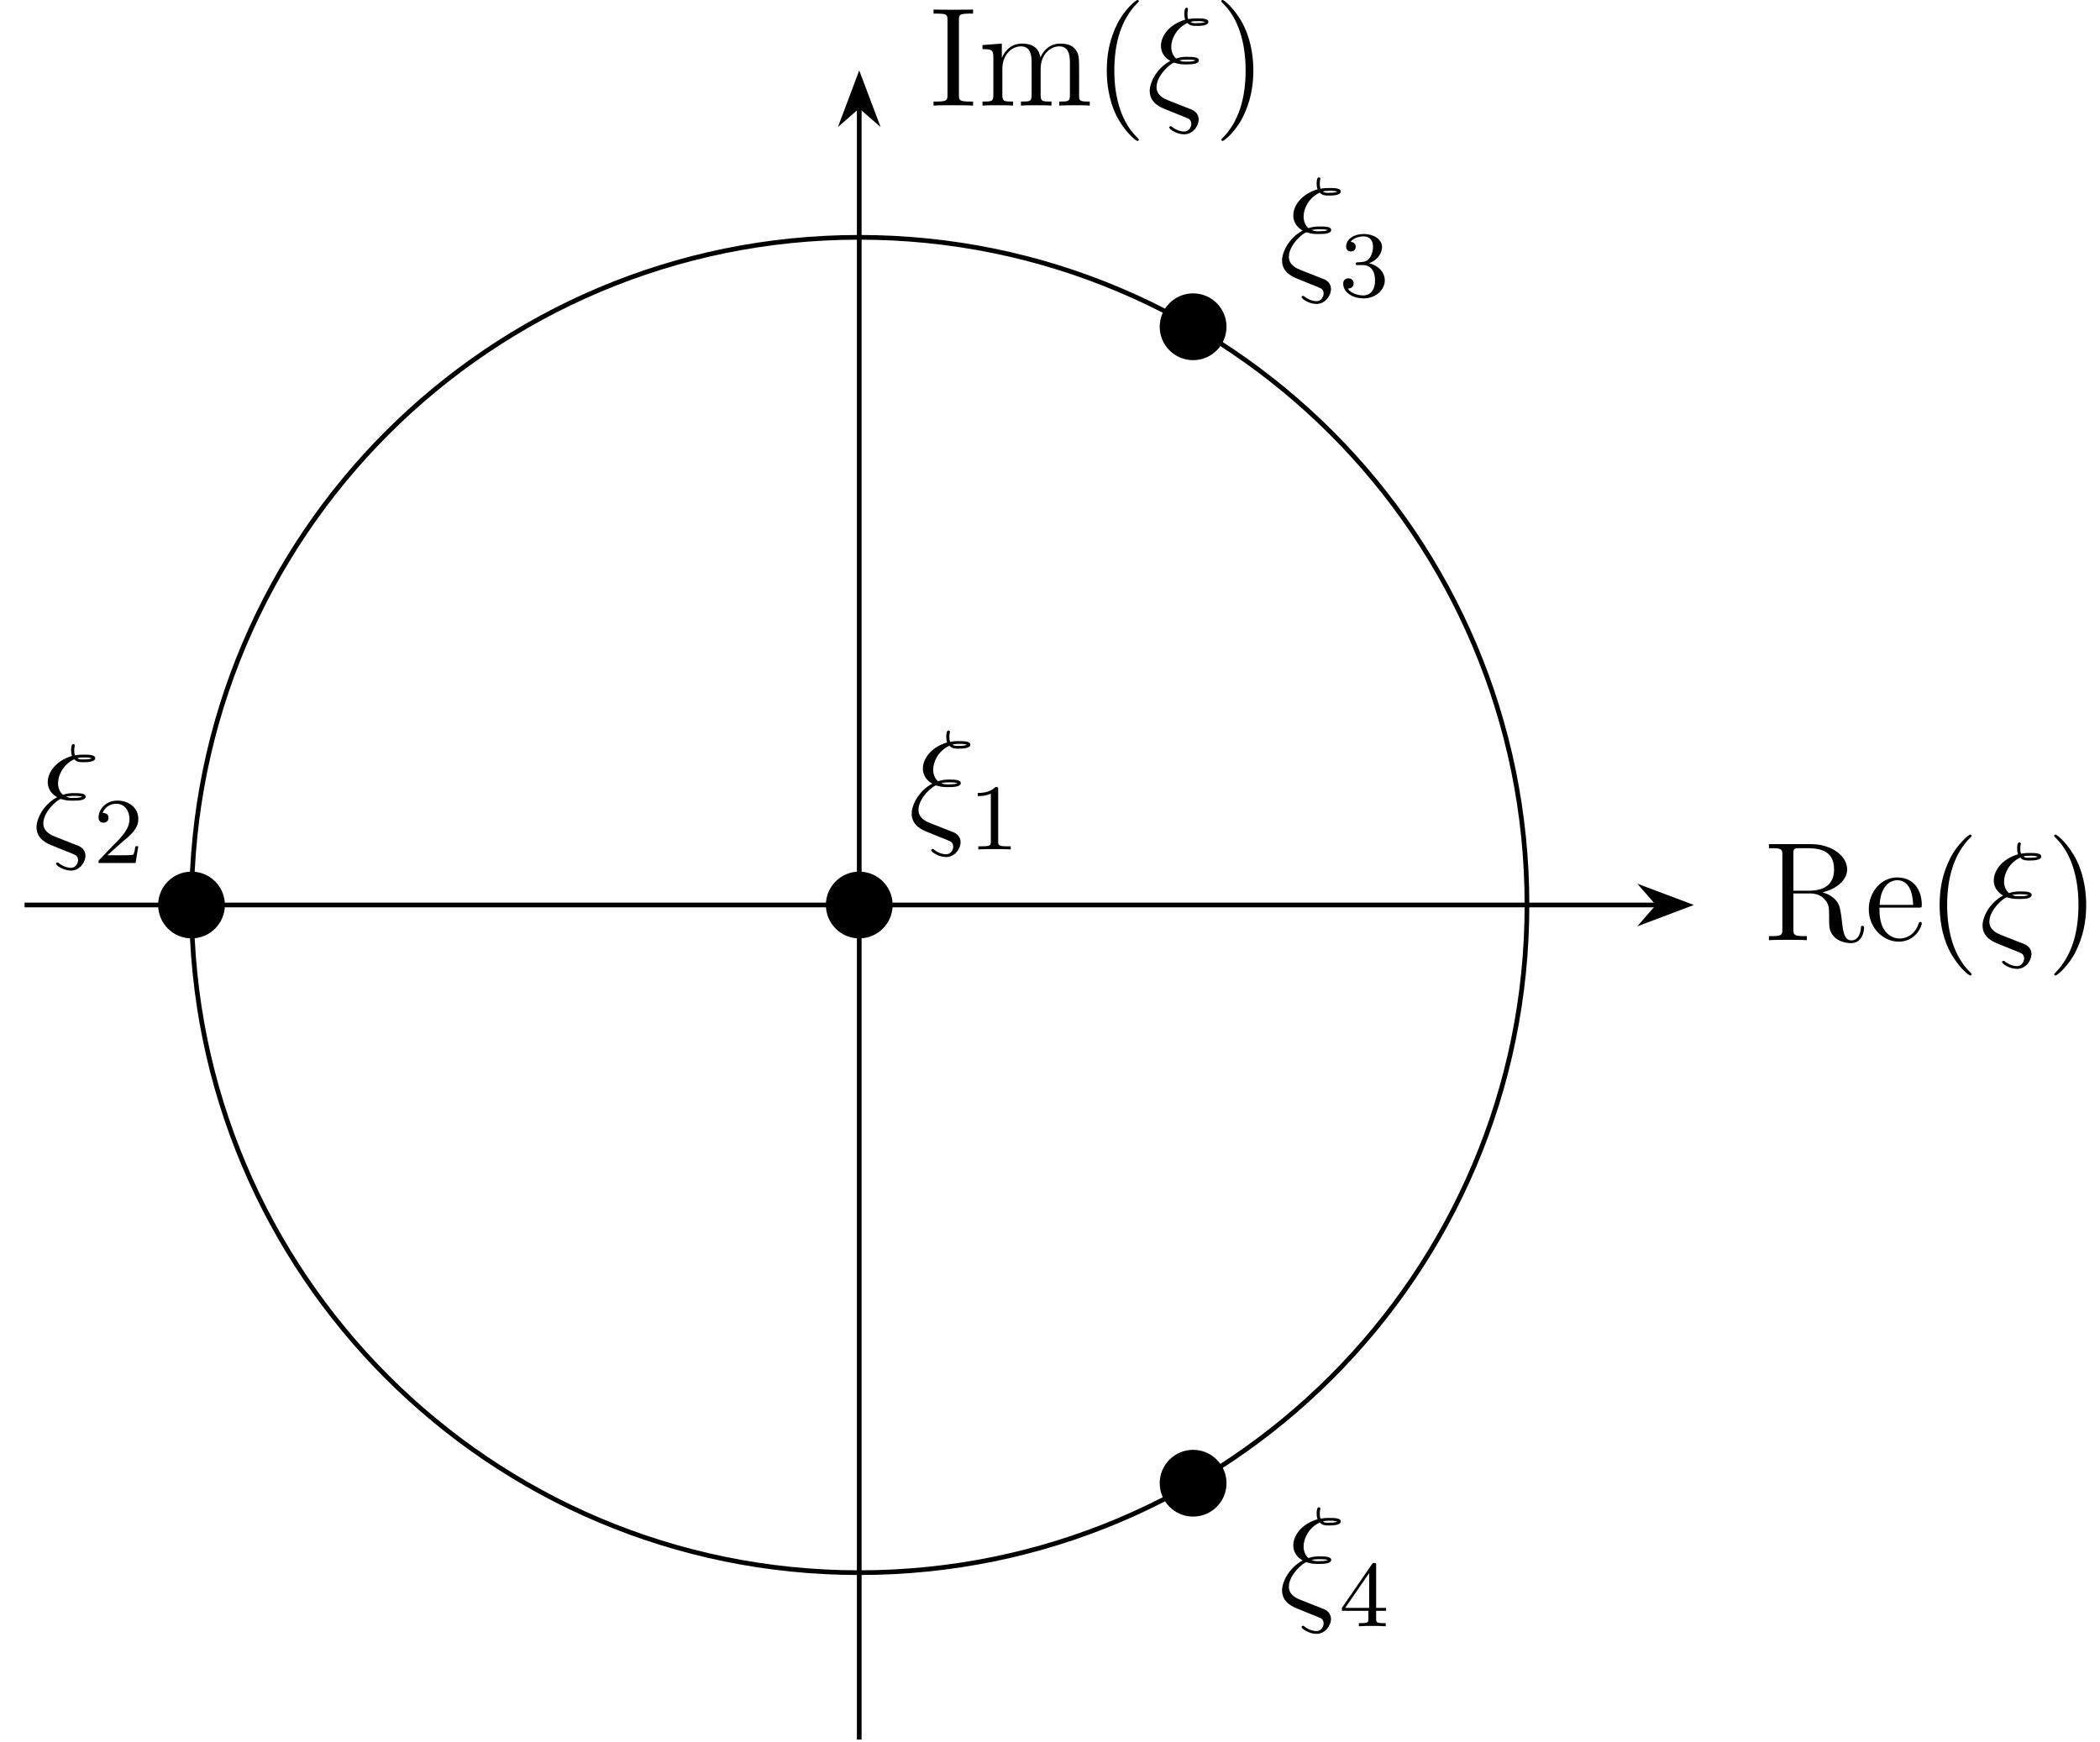
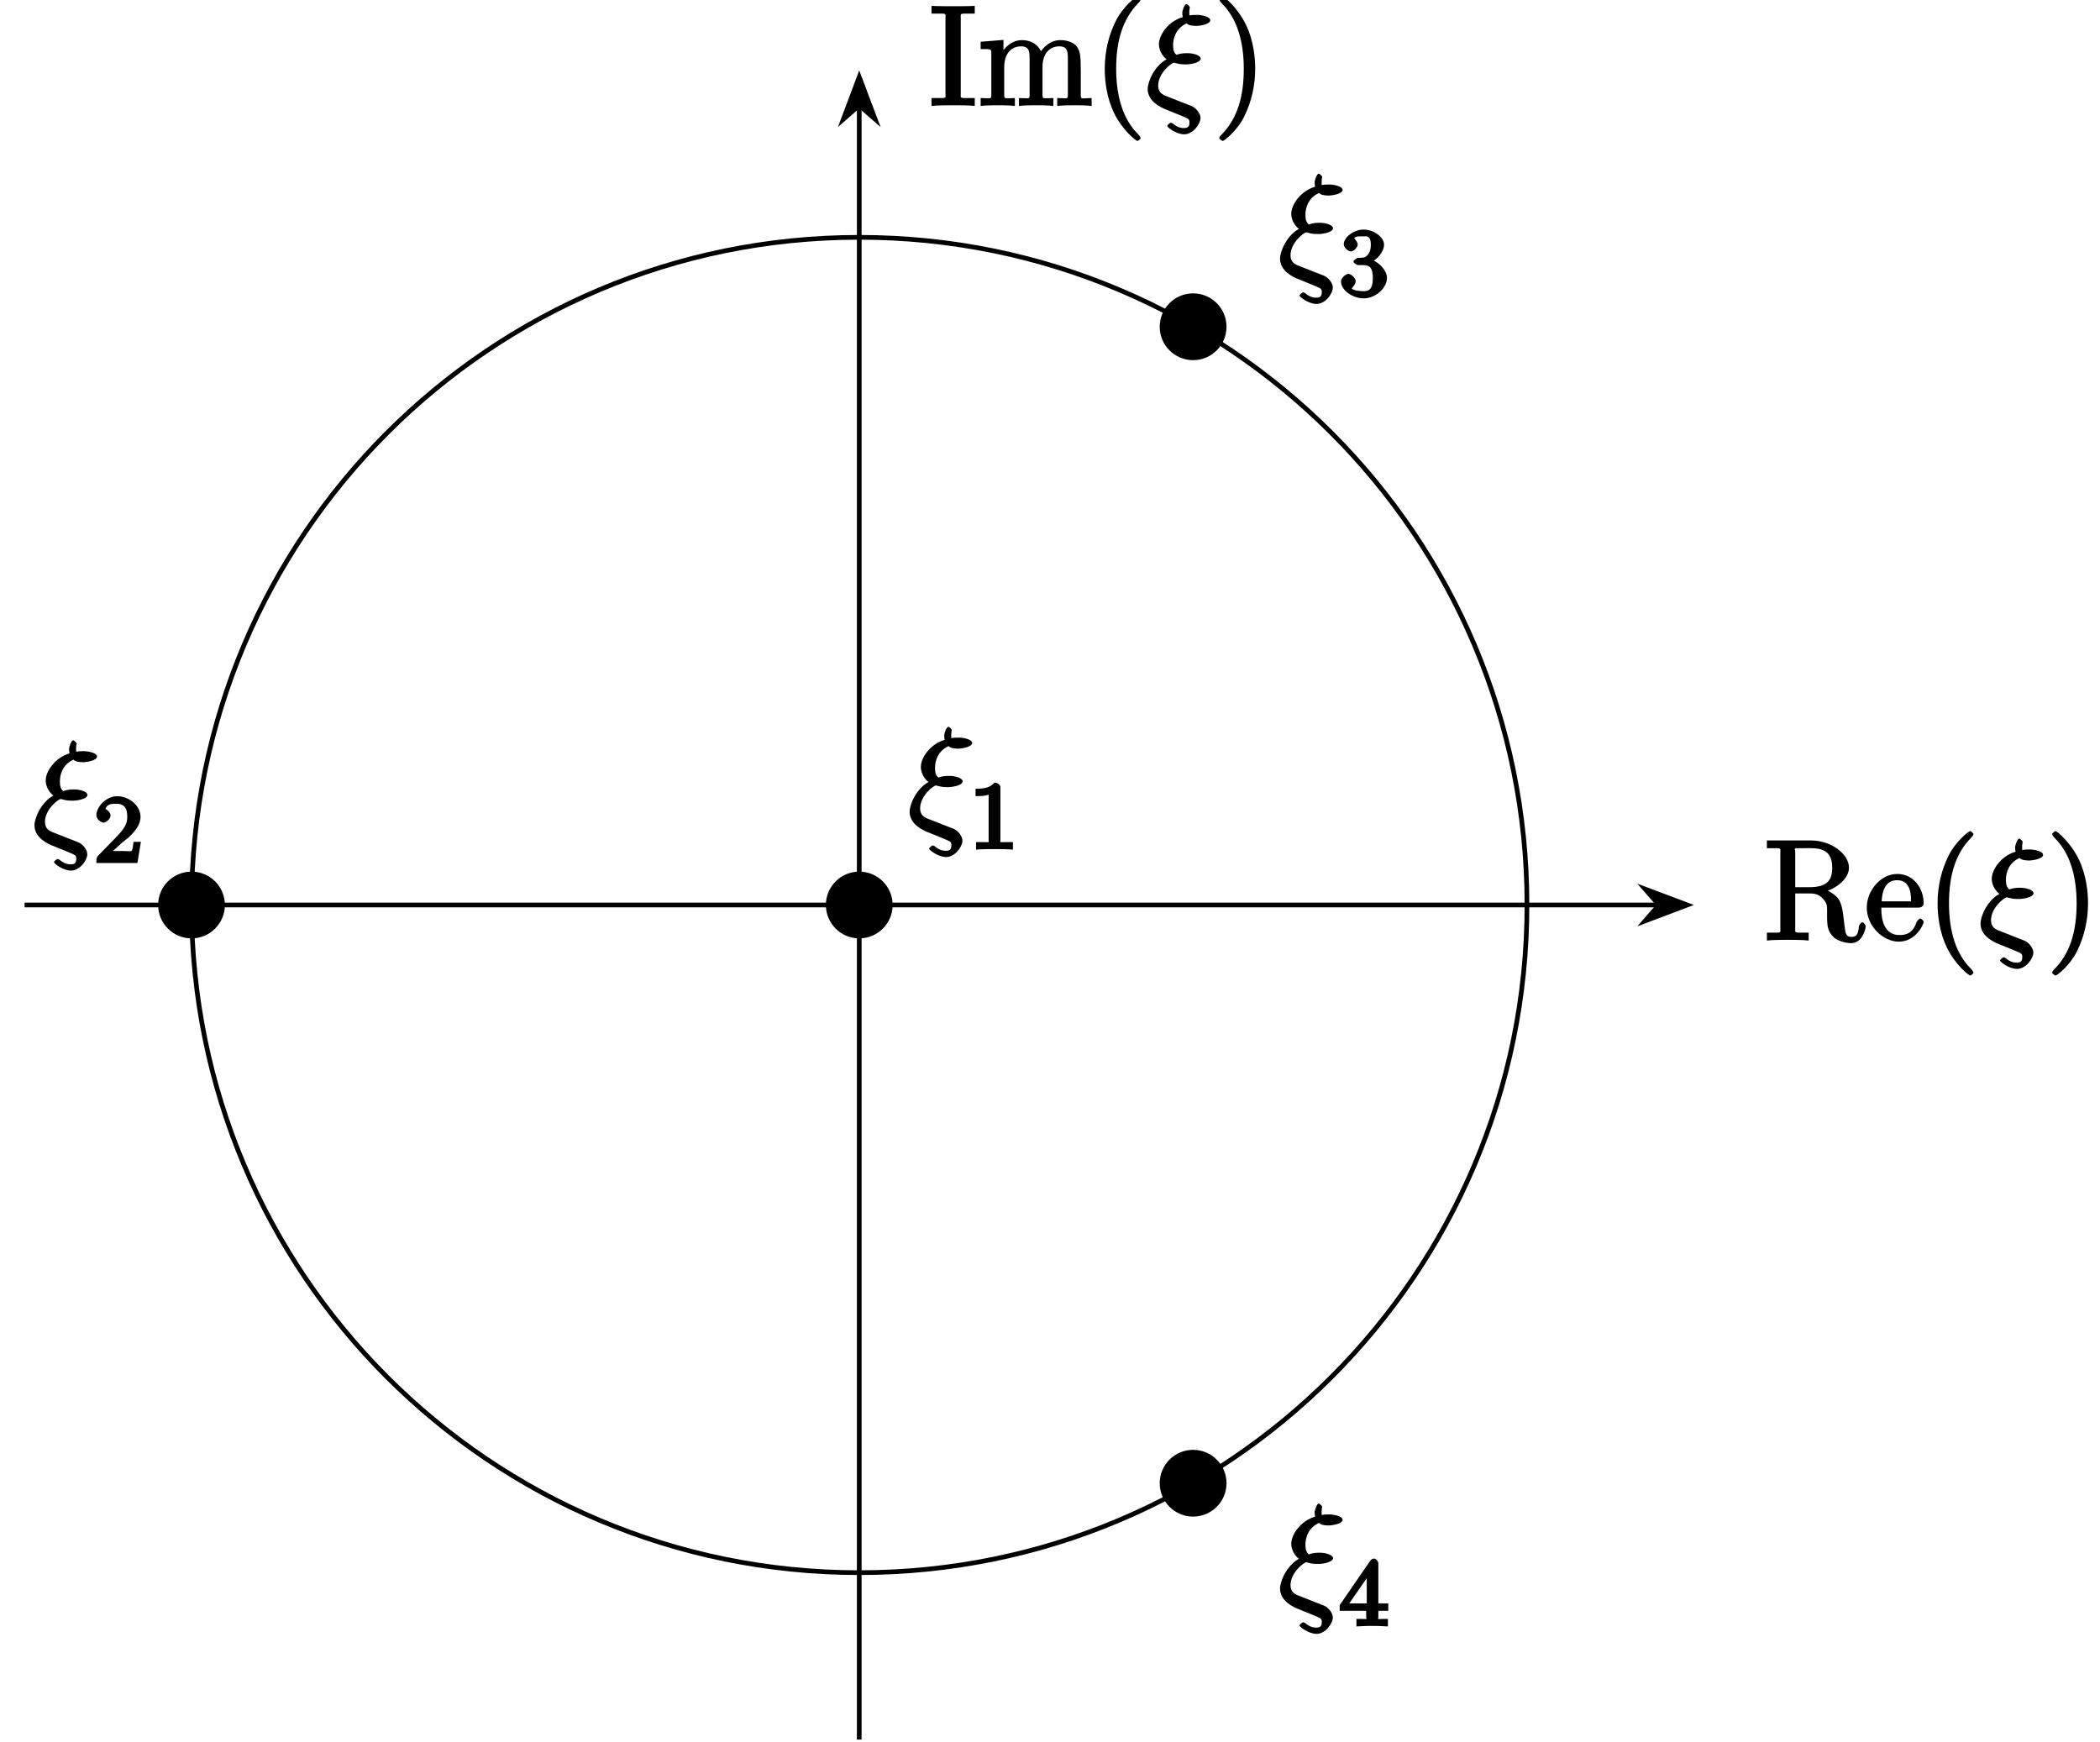
<svg xmlns="http://www.w3.org/2000/svg" xmlns:xlink="http://www.w3.org/1999/xlink" width="178.3pt" height="147.91pt" viewBox="0 0 178.3 147.91" version="1.1">
  <defs>
    <g>
      <symbol overflow="visible" id="glyph0-0">
        <path style="stroke:none;" d="" />
      </symbol>
      <symbol overflow="visible" id="glyph0-1">
-         <path style="stroke:none;" d="M 8.578 -1.047 C 8.578 -1.109 8.578 -1.219 8.438 -1.219 C 8.312 -1.219 8.312 -1.141 8.312 -1.031 C 8.25 -0.312 7.906 0.016 7.516 0.016 C 6.969 0.016 6.844 -0.547 6.75 -1.188 L 6.641 -2.078 C 6.547 -2.672 6.5 -3.062 6.141 -3.438 C 6.016 -3.562 5.703 -3.891 5.047 -4.062 C 6.234 -4.344 7.141 -5.094 7.141 -6.016 C 7.141 -7.172 5.797 -8.156 4.078 -8.156 L 0.5 -8.156 L 0.5 -7.812 L 0.734 -7.812 C 1.609 -7.812 1.641 -7.703 1.641 -7.25 L 1.641 -0.906 C 1.641 -0.469 1.609 -0.344 0.734 -0.344 L 0.5 -0.344 L 0.5 0 C 0.781 -0.031 1.75 -0.031 2.109 -0.031 C 2.453 -0.031 3.438 -0.031 3.719 0 L 3.719 -0.344 L 3.484 -0.344 C 2.625 -0.344 2.578 -0.469 2.578 -0.906 L 2.578 -3.969 L 3.969 -3.969 C 4.438 -3.969 4.875 -3.844 5.203 -3.5 C 5.609 -3.047 5.609 -2.797 5.609 -1.969 C 5.609 -1.031 5.609 -0.719 6.125 -0.203 C 6.312 -0.031 6.812 0.25 7.484 0.25 C 8.422 0.25 8.578 -0.781 8.578 -1.047 Z M 6.031 -6.016 C 6.031 -4.969 5.469 -4.203 3.922 -4.203 L 2.578 -4.203 L 2.578 -7.344 C 2.578 -7.609 2.578 -7.75 2.828 -7.812 C 2.938 -7.812 3.297 -7.812 3.531 -7.812 C 4.5 -7.812 6.031 -7.812 6.031 -6.016 Z M 6.031 -6.016 " />
+         <path style="stroke:none;" d="M 8.719 -1.188 C 8.719 -1.25 8.578 -1.516 8.438 -1.516 C 8.312 -1.516 8.156 -1.297 8.141 -1.172 C 8.078 -0.453 7.906 -0.281 7.516 -0.281 C 6.969 -0.281 7 -0.688 6.906 -1.328 L 6.797 -2.219 C 6.703 -2.828 6.609 -3.312 6.25 -3.688 C 6.125 -3.812 5.703 -4.188 5.047 -4.359 L 5.047 -4.062 C 6.234 -4.344 7.297 -5.234 7.297 -6.156 C 7.297 -7.312 5.797 -8.469 4.078 -8.469 L 0.328 -8.469 L 0.328 -7.812 L 0.734 -7.812 C 1.609 -7.812 1.469 -7.844 1.469 -7.406 L 1.469 -1.047 C 1.469 -0.609 1.609 -0.641 0.734 -0.641 L 0.328 -0.641 L 0.328 0.031 C 0.781 -0.031 1.75 -0.031 2.109 -0.031 C 2.453 -0.031 3.438 -0.031 3.875 0.031 L 3.875 -0.641 L 3.484 -0.641 C 2.625 -0.641 2.734 -0.609 2.734 -1.047 L 2.734 -3.969 L 3.969 -3.969 C 4.438 -3.969 4.75 -3.875 5.078 -3.531 C 5.484 -3.078 5.438 -2.938 5.438 -2.109 C 5.438 -1.172 5.484 -0.75 6.016 -0.234 C 6.188 -0.062 6.812 0.25 7.484 0.25 C 8.422 0.25 8.719 -0.938 8.719 -1.188 Z M 5.875 -6.156 C 5.875 -5.109 5.469 -4.5 3.922 -4.5 L 2.734 -4.5 L 2.734 -7.484 C 2.734 -7.75 2.578 -7.75 2.828 -7.812 C 2.938 -7.812 3.297 -7.812 3.531 -7.812 C 4.5 -7.812 5.875 -7.953 5.875 -6.156 Z M 5.875 -6.156 " />
      </symbol>
      <symbol overflow="visible" id="glyph0-2">
-         <path style="stroke:none;" d="M 4.859 -1.422 C 4.859 -1.5 4.812 -1.547 4.734 -1.547 C 4.641 -1.547 4.609 -1.484 4.594 -1.422 C 4.281 -0.422 3.484 -0.141 2.969 -0.141 C 2.469 -0.141 1.266 -0.484 1.266 -2.547 L 1.266 -2.766 L 4.578 -2.766 C 4.844 -2.766 4.859 -2.766 4.859 -3 C 4.859 -4.203 4.219 -5.328 2.766 -5.328 C 1.406 -5.328 0.359 -4.094 0.359 -2.625 C 0.359 -1.047 1.578 0.125 2.906 0.125 C 4.328 0.125 4.859 -1.172 4.859 -1.422 Z M 4.125 -3 L 1.281 -3 C 1.375 -4.875 2.422 -5.094 2.766 -5.094 C 4.047 -5.094 4.109 -3.406 4.125 -3 Z M 4.125 -3 " />
+         <path style="stroke:none;" d="M 5.016 -1.562 C 5.016 -1.641 4.812 -1.844 4.734 -1.844 C 4.641 -1.844 4.453 -1.625 4.422 -1.562 C 4.109 -0.562 3.484 -0.438 2.969 -0.438 C 2.469 -0.438 1.422 -0.625 1.422 -2.688 L 1.422 -2.766 L 4.578 -2.766 C 4.844 -2.766 5.016 -2.922 5.016 -3.141 C 5.016 -4.344 4.219 -5.625 2.766 -5.625 C 1.406 -5.625 0.188 -4.25 0.188 -2.766 C 0.188 -1.188 1.578 0.125 2.906 0.125 C 4.328 0.125 5.016 -1.312 5.016 -1.562 Z M 4.125 -3.297 L 1.453 -3.297 C 1.531 -5.016 2.422 -5.094 2.766 -5.094 C 4.047 -5.094 3.938 -3.547 3.938 -3.297 Z M 4.125 -3.297 " />
      </symbol>
      <symbol overflow="visible" id="glyph0-3">
-         <path style="stroke:none;" d="M 3.797 0 L 3.797 -0.344 L 3.531 -0.344 C 2.625 -0.344 2.594 -0.469 2.594 -0.906 L 2.594 -7.25 C 2.594 -7.703 2.625 -7.812 3.531 -7.812 L 3.797 -7.812 L 3.797 -8.156 C 3.5 -8.141 2.469 -8.141 2.109 -8.141 C 1.75 -8.141 0.719 -8.141 0.438 -8.156 L 0.438 -7.812 L 0.688 -7.812 C 1.594 -7.812 1.625 -7.703 1.625 -7.25 L 1.625 -0.906 C 1.625 -0.469 1.594 -0.344 0.688 -0.344 L 0.438 -0.344 L 0.438 0 C 0.719 -0.031 1.75 -0.031 2.109 -0.031 C 2.469 -0.031 3.5 -0.031 3.797 0 Z M 3.797 0 " />
+         <path style="stroke:none;" d="M 3.938 -0.141 L 3.938 -0.641 L 3.531 -0.641 C 2.625 -0.641 2.75 -0.609 2.75 -1.047 L 2.75 -7.406 C 2.75 -7.844 2.625 -7.812 3.531 -7.812 L 3.938 -7.812 L 3.938 -8.469 C 3.5 -8.438 2.469 -8.438 2.109 -8.438 C 1.75 -8.438 0.719 -8.438 0.266 -8.469 L 0.266 -7.812 L 0.688 -7.812 C 1.594 -7.812 1.453 -7.844 1.453 -7.406 L 1.453 -1.047 C 1.453 -0.609 1.594 -0.641 0.688 -0.641 L 0.266 -0.641 L 0.266 0.031 C 0.719 -0.031 1.75 -0.031 2.109 -0.031 C 2.469 -0.031 3.5 -0.031 3.938 0.031 Z M 3.938 -0.141 " />
      </symbol>
      <symbol overflow="visible" id="glyph0-4">
-         <path style="stroke:none;" d="M 9.484 0 L 9.484 -0.344 C 8.875 -0.344 8.578 -0.344 8.578 -0.703 L 8.578 -2.906 C 8.578 -4.016 8.578 -4.344 8.297 -4.734 C 7.953 -5.203 7.391 -5.266 6.984 -5.266 C 5.984 -5.266 5.484 -4.547 5.297 -4.094 C 5.125 -5.016 4.484 -5.266 3.734 -5.266 C 2.562 -5.266 2.109 -4.281 2.016 -4.047 L 2.016 -5.266 L 0.375 -5.141 L 0.375 -4.797 C 1.188 -4.797 1.297 -4.703 1.297 -4.125 L 1.297 -0.891 C 1.297 -0.344 1.156 -0.344 0.375 -0.344 L 0.375 0 C 0.688 -0.031 1.344 -0.031 1.672 -0.031 C 2.016 -0.031 2.672 -0.031 2.969 0 L 2.969 -0.344 C 2.219 -0.344 2.062 -0.344 2.062 -0.891 L 2.062 -3.109 C 2.062 -4.359 2.891 -5.031 3.641 -5.031 C 4.375 -5.031 4.547 -4.422 4.547 -3.688 L 4.547 -0.891 C 4.547 -0.344 4.406 -0.344 3.641 -0.344 L 3.641 0 C 3.938 -0.031 4.594 -0.031 4.922 -0.031 C 5.266 -0.031 5.922 -0.031 6.234 0 L 6.234 -0.344 C 5.469 -0.344 5.312 -0.344 5.312 -0.891 L 5.312 -3.109 C 5.312 -4.359 6.141 -5.031 6.891 -5.031 C 7.625 -5.031 7.797 -4.422 7.797 -3.688 L 7.797 -0.891 C 7.797 -0.344 7.656 -0.344 6.891 -0.344 L 6.891 0 C 7.203 -0.031 7.844 -0.031 8.172 -0.031 C 8.516 -0.031 9.172 -0.031 9.484 0 Z M 9.484 0 " />
+         <path style="stroke:none;" d="M 9.641 -0.141 L 9.641 -0.641 C 8.875 -0.641 8.734 -0.484 8.719 -0.844 L 8.719 -3.047 C 8.719 -4.156 8.672 -4.609 8.406 -4.984 C 8.062 -5.453 7.391 -5.562 6.984 -5.562 C 5.984 -5.562 5.312 -4.703 5.125 -4.234 L 5.453 -4.234 C 5.281 -5.156 4.484 -5.562 3.734 -5.562 C 2.562 -5.562 1.953 -4.422 1.906 -4.344 L 2.156 -4.344 L 2.156 -5.578 L 0.219 -5.422 L 0.219 -4.797 C 1.188 -4.797 1.125 -4.859 1.125 -4.266 L 1.125 -1.031 C 1.125 -0.484 1.156 -0.641 0.219 -0.641 L 0.219 0.031 C 0.688 -0.031 1.344 -0.031 1.672 -0.031 C 2.016 -0.031 2.672 -0.031 3.125 0.031 L 3.125 -0.641 C 2.219 -0.641 2.219 -0.484 2.219 -1.031 L 2.219 -3.25 C 2.219 -4.5 2.891 -5.031 3.641 -5.031 C 4.375 -5.031 4.375 -4.562 4.375 -3.844 L 4.375 -1.031 C 4.375 -0.484 4.406 -0.641 3.469 -0.641 L 3.469 0.031 C 3.938 -0.031 4.594 -0.031 4.922 -0.031 C 5.266 -0.031 5.922 -0.031 6.391 0.031 L 6.391 -0.641 C 5.469 -0.641 5.469 -0.484 5.469 -1.031 L 5.469 -3.25 C 5.469 -4.5 6.141 -5.031 6.891 -5.031 C 7.625 -5.031 7.625 -4.562 7.625 -3.844 L 7.625 -1.031 C 7.625 -0.484 7.656 -0.641 6.719 -0.641 L 6.719 0.031 C 7.203 -0.031 7.844 -0.031 8.172 -0.031 C 8.516 -0.031 9.172 -0.031 9.641 0.031 Z M 9.641 -0.141 " />
      </symbol>
      <symbol overflow="visible" id="glyph1-0">
        <path style="stroke:none;" d="" />
      </symbol>
      <symbol overflow="visible" id="glyph1-1">
-         <path style="stroke:none;" d="M 3.891 2.906 C 3.891 2.875 3.891 2.844 3.688 2.641 C 2.484 1.438 1.812 -0.531 1.812 -2.969 C 1.812 -5.297 2.375 -7.297 3.766 -8.703 C 3.891 -8.812 3.891 -8.828 3.891 -8.875 C 3.891 -8.938 3.828 -8.969 3.781 -8.969 C 3.625 -8.969 2.641 -8.109 2.062 -6.938 C 1.453 -5.719 1.172 -4.453 1.172 -2.969 C 1.172 -1.906 1.344 -0.484 1.953 0.781 C 2.672 2.219 3.641 3 3.781 3 C 3.828 3 3.891 2.969 3.891 2.906 Z M 3.891 2.906 " />
+         <path style="stroke:none;" d="M 4.047 2.766 C 4.047 2.719 4 2.594 3.797 2.391 C 2.594 1.188 1.969 -0.688 1.969 -3.125 C 1.969 -5.438 2.484 -7.328 3.875 -8.734 C 4 -8.844 4.047 -8.984 4.047 -9.016 C 4.047 -9.078 3.828 -9.266 3.781 -9.266 C 3.625 -9.266 2.516 -8.359 1.938 -7.188 C 1.328 -5.969 1 -4.594 1 -3.125 C 1 -2.062 1.172 -0.641 1.797 0.641 C 2.5 2.078 3.641 3 3.781 3 C 3.828 3 4.047 2.828 4.047 2.766 Z M 4.047 2.766 " />
      </symbol>
      <symbol overflow="visible" id="glyph1-2">
-         <path style="stroke:none;" d="M 3.375 -2.969 C 3.375 -3.891 3.25 -5.359 2.578 -6.75 C 1.875 -8.188 0.891 -8.969 0.766 -8.969 C 0.719 -8.969 0.656 -8.938 0.656 -8.875 C 0.656 -8.828 0.656 -8.812 0.859 -8.609 C 2.062 -7.406 2.719 -5.422 2.719 -2.984 C 2.719 -0.672 2.156 1.328 0.781 2.734 C 0.656 2.844 0.656 2.875 0.656 2.906 C 0.656 2.969 0.719 3 0.766 3 C 0.922 3 1.906 2.141 2.484 0.969 C 3.094 -0.25 3.375 -1.547 3.375 -2.969 Z M 3.375 -2.969 " />
+         <path style="stroke:none;" d="M 3.531 -3.125 C 3.531 -4.031 3.406 -5.516 2.734 -6.891 C 2.031 -8.328 0.891 -9.266 0.766 -9.266 C 0.719 -9.266 0.484 -9.078 0.484 -9.016 C 0.484 -8.984 0.531 -8.844 0.734 -8.641 C 1.938 -7.438 2.562 -5.562 2.562 -3.125 C 2.562 -0.812 2.047 1.078 0.656 2.484 C 0.531 2.594 0.484 2.719 0.484 2.766 C 0.484 2.828 0.719 3 0.766 3 C 0.922 3 2.016 2.109 2.594 0.938 C 3.203 -0.281 3.531 -1.688 3.531 -3.125 Z M 3.531 -3.125 " />
      </symbol>
      <symbol overflow="visible" id="glyph2-0">
        <path style="stroke:none;" d="" />
      </symbol>
      <symbol overflow="visible" id="glyph2-1">
-         <path style="stroke:none;" d="M 3.125 0.062 L 1.859 -0.438 C 1.547 -0.562 0.844 -0.844 0.844 -1.562 C 0.844 -2.594 2.094 -3.641 2.344 -3.641 C 2.359 -3.641 2.469 -3.609 2.516 -3.594 C 2.828 -3.5 3.141 -3.5 3.359 -3.5 C 3.734 -3.5 4.438 -3.5 4.438 -3.844 C 4.438 -4.109 4 -4.141 3.484 -4.141 C 3.25 -4.141 2.922 -4.141 2.5 -4 C 2.219 -4.25 2.094 -4.625 2.094 -4.984 C 2.094 -5.641 2.516 -6.578 3.469 -7.016 C 3.688 -6.766 3.969 -6.766 4.219 -6.766 C 4.516 -6.766 5.25 -6.766 5.25 -7.109 C 5.25 -7.406 4.672 -7.406 4.297 -7.406 C 4.047 -7.406 3.875 -7.406 3.531 -7.344 C 3.484 -7.5 3.469 -7.516 3.469 -7.781 C 3.469 -8 3.516 -8.156 3.516 -8.203 C 3.516 -8.266 3.453 -8.312 3.391 -8.312 C 3.203 -8.312 3.203 -7.875 3.203 -7.781 C 3.203 -7.609 3.219 -7.453 3.281 -7.297 C 1.859 -6.875 1.219 -5.859 1.219 -5.078 C 1.219 -4.359 1.703 -3.969 2.016 -3.797 C 0.781 -3.125 0.266 -1.906 0.266 -1.25 C 0.266 -0.219 1.203 0.156 1.641 0.328 L 2.719 0.766 C 3.016 0.875 3.5 1.078 3.578 1.125 C 3.703 1.203 3.797 1.344 3.797 1.547 C 3.797 1.797 3.609 2.203 3.188 2.203 C 3.016 2.203 2.625 2.156 2.188 1.828 C 2.109 1.75 2.094 1.75 2.047 1.75 C 1.984 1.75 1.922 1.797 1.922 1.859 C 1.922 2 2.547 2.438 3.188 2.438 C 3.953 2.438 4.422 1.703 4.422 1.188 C 4.422 0.812 4.219 0.516 3.844 0.344 Z M 3.734 -7.109 C 3.938 -7.172 4.141 -7.172 4.297 -7.172 C 4.703 -7.172 4.734 -7.156 4.969 -7.094 C 4.828 -7.047 4.734 -7 4.234 -7 C 4 -7 3.859 -7 3.734 -7.109 Z M 2.781 -3.844 C 3.078 -3.906 3.328 -3.906 3.484 -3.906 C 3.875 -3.906 3.891 -3.891 4.156 -3.844 C 4.031 -3.781 3.922 -3.734 3.406 -3.734 C 3.125 -3.734 3 -3.734 2.781 -3.844 Z M 2.781 -3.844 " />
+         <path style="stroke:none;" d="M 3.125 -0.234 L 1.859 -0.734 C 1.547 -0.859 0.984 -0.984 0.984 -1.703 C 0.984 -2.734 2.094 -3.641 2.344 -3.641 C 2.359 -3.641 2.469 -3.609 2.516 -3.594 C 2.828 -3.5 3.141 -3.5 3.359 -3.5 C 3.734 -3.5 4.594 -3.641 4.594 -4 C 4.594 -4.25 4 -4.453 3.484 -4.453 C 3.25 -4.453 2.922 -4.453 2.531 -4.312 C 2.312 -4.5 2.25 -4.766 2.25 -5.125 C 2.25 -5.781 2.516 -6.578 3.406 -6.984 C 3.562 -6.797 3.969 -6.766 4.219 -6.766 C 4.516 -6.766 5.406 -6.906 5.406 -7.25 C 5.406 -7.547 4.672 -7.703 4.297 -7.703 C 4.047 -7.703 3.875 -7.703 3.625 -7.656 C 3.641 -7.641 3.625 -7.656 3.625 -7.922 C 3.625 -8.141 3.672 -8.312 3.672 -8.344 C 3.672 -8.422 3.453 -8.625 3.391 -8.625 C 3.203 -8.625 3.031 -8.016 3.031 -7.922 C 3.031 -7.75 3.047 -7.594 3.078 -7.516 C 1.859 -7.172 1.047 -6 1.047 -5.219 C 1.047 -4.5 1.578 -4 1.703 -3.938 C 0.672 -3.375 0.094 -2.047 0.094 -1.406 C 0.094 -0.359 1.203 0.156 1.641 0.328 L 2.719 0.766 C 3.016 0.875 3.375 1.047 3.469 1.094 C 3.578 1.172 3.641 1.203 3.641 1.406 C 3.641 1.656 3.609 1.906 3.188 1.906 C 3.016 1.906 2.719 1.906 2.297 1.578 C 2.219 1.5 2.094 1.453 2.047 1.453 C 1.984 1.453 1.75 1.656 1.75 1.719 C 1.75 1.859 2.547 2.438 3.188 2.438 C 3.953 2.438 4.578 1.547 4.578 1.047 C 4.578 0.672 4.219 0.219 3.844 0.047 Z M 3.734 -7.109 C 3.938 -7.172 4.141 -7.172 4.297 -7.172 C 4.703 -7.172 4.734 -7.156 4.969 -7.094 L 4.969 -7.406 C 4.828 -7.344 4.734 -7.297 4.234 -7.297 C 4 -7.297 3.969 -7.25 4.047 -7.203 Z M 2.781 -3.844 C 3.078 -3.906 3.328 -3.906 3.484 -3.906 C 3.875 -3.906 3.891 -3.891 4.156 -3.844 L 4.156 -4.141 C 4.031 -4.078 3.922 -4.047 3.406 -4.047 C 3.125 -4.047 3 -4.047 2.781 -4.141 Z M 2.781 -3.844 " />
      </symbol>
      <symbol overflow="visible" id="glyph3-0">
        <path style="stroke:none;" d="" />
      </symbol>
      <symbol overflow="visible" id="glyph3-1">
-         <path style="stroke:none;" d="M 2.5 -5.078 C 2.5 -5.297 2.484 -5.297 2.266 -5.297 C 1.938 -4.984 1.516 -4.797 0.766 -4.797 L 0.766 -4.531 C 0.984 -4.531 1.406 -4.531 1.875 -4.734 L 1.875 -0.656 C 1.875 -0.359 1.844 -0.266 1.094 -0.266 L 0.812 -0.266 L 0.812 0 C 1.141 -0.031 1.828 -0.031 2.188 -0.031 C 2.547 -0.031 3.234 -0.031 3.562 0 L 3.562 -0.266 L 3.281 -0.266 C 2.531 -0.266 2.5 -0.359 2.5 -0.656 Z M 2.5 -5.078 " />
+         <path style="stroke:none;" d="M 2.688 -5.266 C 2.688 -5.469 2.484 -5.672 2.188 -5.672 C 1.812 -5.297 1.516 -5.156 0.578 -5.156 L 0.578 -4.531 C 0.984 -4.531 1.406 -4.531 1.688 -4.656 L 1.688 -0.844 C 1.688 -0.547 1.844 -0.625 1.094 -0.625 L 0.625 -0.625 L 0.625 0.016 C 1.141 -0.031 1.828 -0.031 2.188 -0.031 C 2.547 -0.031 3.234 -0.031 3.75 0.016 L 3.75 -0.625 L 3.281 -0.625 C 2.531 -0.625 2.688 -0.547 2.688 -0.844 Z M 2.688 -5.266 " />
      </symbol>
      <symbol overflow="visible" id="glyph3-2">
-         <path style="stroke:none;" d="M 2.25 -1.625 C 2.375 -1.75 2.703 -2.016 2.844 -2.125 C 3.328 -2.578 3.797 -3.016 3.797 -3.734 C 3.797 -4.688 3 -5.297 2.016 -5.297 C 1.047 -5.297 0.422 -4.578 0.422 -3.859 C 0.422 -3.469 0.734 -3.422 0.844 -3.422 C 1.016 -3.422 1.266 -3.531 1.266 -3.844 C 1.266 -4.25 0.859 -4.25 0.766 -4.25 C 1 -4.844 1.531 -5.031 1.922 -5.031 C 2.656 -5.031 3.047 -4.406 3.047 -3.734 C 3.047 -2.906 2.469 -2.297 1.516 -1.344 L 0.516 -0.297 C 0.422 -0.219 0.422 -0.203 0.422 0 L 3.562 0 L 3.797 -1.422 L 3.547 -1.422 C 3.531 -1.266 3.469 -0.875 3.375 -0.719 C 3.328 -0.656 2.719 -0.656 2.594 -0.656 L 1.172 -0.656 Z M 2.25 -1.625 " />
+         <path style="stroke:none;" d="M 2.375 -1.688 C 2.5 -1.797 2.844 -2.062 2.969 -2.172 C 3.453 -2.625 3.984 -3.203 3.984 -3.922 C 3.984 -4.875 3 -5.672 2.016 -5.672 C 1.047 -5.672 0.234 -4.75 0.234 -4.047 C 0.234 -3.656 0.734 -3.422 0.844 -3.422 C 1.016 -3.422 1.438 -3.719 1.438 -4.031 C 1.438 -4.438 0.859 -4.625 1.016 -4.625 C 1.172 -5.016 1.531 -5.031 1.922 -5.031 C 2.656 -5.031 2.859 -4.594 2.859 -3.922 C 2.859 -3.094 2.328 -2.609 1.391 -1.656 L 0.375 -0.609 C 0.281 -0.531 0.234 -0.375 0.234 0 L 3.719 0 L 4.016 -1.797 L 3.391 -1.797 C 3.344 -1.453 3.328 -1.172 3.234 -1.031 C 3.188 -0.969 2.719 -1.016 2.594 -1.016 L 1.172 -1.016 L 1.297 -0.703 Z M 2.375 -1.688 " />
      </symbol>
      <symbol overflow="visible" id="glyph3-3">
-         <path style="stroke:none;" d="M 2.016 -2.656 C 2.641 -2.656 3.047 -2.203 3.047 -1.359 C 3.047 -0.359 2.484 -0.078 2.062 -0.078 C 1.625 -0.078 1.016 -0.234 0.734 -0.656 C 1.031 -0.656 1.234 -0.844 1.234 -1.094 C 1.234 -1.359 1.047 -1.531 0.781 -1.531 C 0.578 -1.531 0.344 -1.406 0.344 -1.078 C 0.344 -0.328 1.156 0.172 2.078 0.172 C 3.125 0.172 3.875 -0.562 3.875 -1.359 C 3.875 -2.031 3.344 -2.625 2.531 -2.812 C 3.156 -3.031 3.641 -3.562 3.641 -4.203 C 3.641 -4.844 2.922 -5.297 2.094 -5.297 C 1.234 -5.297 0.594 -4.844 0.594 -4.234 C 0.594 -3.938 0.781 -3.812 1 -3.812 C 1.25 -3.812 1.406 -3.984 1.406 -4.219 C 1.406 -4.516 1.141 -4.625 0.969 -4.625 C 1.312 -5.062 1.922 -5.094 2.062 -5.094 C 2.266 -5.094 2.875 -5.031 2.875 -4.203 C 2.875 -3.656 2.641 -3.312 2.531 -3.188 C 2.297 -2.938 2.109 -2.922 1.625 -2.891 C 1.469 -2.891 1.406 -2.875 1.406 -2.766 C 1.406 -2.656 1.484 -2.656 1.625 -2.656 Z M 2.016 -2.656 " />
+         <path style="stroke:none;" d="M 2.016 -2.656 C 2.641 -2.656 2.859 -2.375 2.859 -1.547 C 2.859 -0.547 2.484 -0.438 2.062 -0.438 C 1.625 -0.438 1.141 -0.547 1.078 -0.656 C 1.031 -0.656 1.406 -1.016 1.406 -1.281 C 1.406 -1.531 1.047 -1.906 0.781 -1.906 C 0.578 -1.906 0.156 -1.578 0.156 -1.266 C 0.156 -0.516 1.156 0.172 2.078 0.172 C 3.125 0.172 4.062 -0.75 4.062 -1.547 C 4.062 -2.203 3.344 -3 2.531 -3.172 L 2.531 -2.812 C 3.156 -3.031 3.812 -3.75 3.812 -4.391 C 3.812 -5.031 2.922 -5.672 2.094 -5.672 C 1.234 -5.672 0.391 -5.016 0.391 -4.422 C 0.391 -4.125 0.781 -3.812 1 -3.812 C 1.25 -3.812 1.578 -4.172 1.578 -4.406 C 1.578 -4.688 1.141 -4.984 1.328 -4.984 C 1.438 -5.125 1.922 -5.094 2.062 -5.094 C 2.266 -5.094 2.688 -5.219 2.688 -4.391 C 2.688 -3.828 2.516 -3.625 2.406 -3.5 C 2.156 -3.25 2.109 -3.297 1.625 -3.266 C 1.469 -3.25 1.219 -3.062 1.219 -2.953 C 1.219 -2.844 1.484 -2.656 1.625 -2.656 Z M 2.016 -2.656 " />
      </symbol>
      <symbol overflow="visible" id="glyph3-4">
-         <path style="stroke:none;" d="M 3.141 -5.156 C 3.141 -5.312 3.141 -5.375 2.969 -5.375 C 2.875 -5.375 2.859 -5.375 2.781 -5.266 L 0.234 -1.562 L 0.234 -1.312 L 2.484 -1.312 L 2.484 -0.641 C 2.484 -0.344 2.469 -0.266 1.844 -0.266 L 1.672 -0.266 L 1.672 0 C 2.344 -0.031 2.359 -0.031 2.812 -0.031 C 3.266 -0.031 3.281 -0.031 3.953 0 L 3.953 -0.266 L 3.781 -0.266 C 3.156 -0.266 3.141 -0.344 3.141 -0.641 L 3.141 -1.312 L 3.984 -1.312 L 3.984 -1.562 L 3.141 -1.562 Z M 2.547 -4.516 L 2.547 -1.562 L 0.516 -1.562 Z M 2.547 -4.516 " />
+         <path style="stroke:none;" d="M 3.328 -5.344 C 3.328 -5.5 3.141 -5.75 2.969 -5.75 C 2.875 -5.75 2.719 -5.688 2.641 -5.562 L 0.047 -1.797 L 0.047 -1.312 L 2.297 -1.312 L 2.297 -0.828 C 2.297 -0.531 2.469 -0.625 1.844 -0.625 L 1.469 -0.625 L 1.469 0.016 C 2.344 -0.031 2.359 -0.031 2.812 -0.031 C 3.266 -0.031 3.281 -0.031 4.141 0.016 L 4.141 -0.625 L 3.781 -0.625 C 3.156 -0.625 3.328 -0.531 3.328 -0.828 L 3.328 -1.312 L 4.172 -1.312 L 4.172 -1.938 L 3.328 -1.938 Z M 2.344 -4.688 L 2.344 -1.938 L 0.859 -1.938 L 2.672 -4.562 Z M 2.344 -4.688 " />
      </symbol>
    </g>
    <clipPath id="clip1">
      <path d="M 72 8 L 74 8 L 74 147.91 L 72 147.91 Z M 72 8 " />
    </clipPath>
  </defs>
  <g id="surface1">
    <path style="fill:none;stroke-width:0.399;stroke-linecap:butt;stroke-linejoin:miter;stroke:rgb(0%,0%,0%);stroke-opacity:1;stroke-miterlimit:10;" d="M -70.868 0.001 L 67.804 0.001 " transform="matrix(1,0,0,-1,72.954,76.845)" />
    <path style="fill-rule:nonzero;fill:rgb(0%,0%,0%);fill-opacity:1;stroke-width:0.399;stroke-linecap:butt;stroke-linejoin:miter;stroke:rgb(0%,0%,0%);stroke-opacity:1;stroke-miterlimit:10;" d="M 4.215 0.001 L 0.645 1.345 L 1.817 0.001 L 0.645 -1.346 Z M 4.215 0.001 " transform="matrix(1,0,0,-1,139.0389,76.845)" />
    <g clip-path="url(#clip1)" clip-rule="nonzero">
      <path style="fill:none;stroke-width:0.399;stroke-linecap:butt;stroke-linejoin:miter;stroke:rgb(0%,0%,0%);stroke-opacity:1;stroke-miterlimit:10;" d="M -0.001 -70.866 L -0.001 67.802 " transform="matrix(1,0,0,-1,72.954,76.845)" />
    </g>
    <path style="fill-rule:nonzero;fill:rgb(0%,0%,0%);fill-opacity:1;stroke-width:0.399;stroke-linecap:butt;stroke-linejoin:miter;stroke:rgb(0%,0%,0%);stroke-opacity:1;stroke-miterlimit:10;" d="M 4.213 0.001 L 0.643 1.345 L 1.819 0.001 L 0.643 -1.347 Z M 4.213 0.001 " transform="matrix(0,-1,-1,0,72.954,10.76005)" />
    <g style="fill:rgb(0%,0%,0%);fill-opacity:1;">
      <use xlink:href="#glyph0-1" x="149.69" y="79.834" />
      <use xlink:href="#glyph0-2" x="158.31" y="79.834" />
    </g>
    <g style="fill:rgb(0%,0%,0%);fill-opacity:1;">
      <use xlink:href="#glyph1-1" x="163.51" y="79.834" />
    </g>
    <g style="fill:rgb(0%,0%,0%);fill-opacity:1;">
      <use xlink:href="#glyph2-1" x="168.062" y="79.834" />
    </g>
    <g style="fill:rgb(0%,0%,0%);fill-opacity:1;">
      <use xlink:href="#glyph1-2" x="173.753" y="79.834" />
    </g>
    <g style="fill:rgb(0%,0%,0%);fill-opacity:1;">
      <use xlink:href="#glyph0-3" x="78.823" y="8.967" />
      <use xlink:href="#glyph0-4" x="83.043" y="8.967" />
    </g>
    <g style="fill:rgb(0%,0%,0%);fill-opacity:1;">
      <use xlink:href="#glyph1-1" x="92.799" y="8.967" />
    </g>
    <g style="fill:rgb(0%,0%,0%);fill-opacity:1;">
      <use xlink:href="#glyph2-1" x="97.351" y="8.967" />
    </g>
    <g style="fill:rgb(0%,0%,0%);fill-opacity:1;">
      <use xlink:href="#glyph1-2" x="103.041" y="8.967" />
    </g>
    <path style="fill:none;stroke-width:0.399;stroke-linecap:butt;stroke-linejoin:miter;stroke:rgb(0%,0%,0%);stroke-opacity:1;stroke-miterlimit:10;" d="M 56.694 0.001 C 56.694 31.31 31.312 56.693 -0.001 56.693 C -31.309 56.693 -56.692 31.31 -56.692 0.001 C -56.692 -31.311 -31.309 -56.694 -0.001 -56.694 C 31.312 -56.694 56.694 -31.311 56.694 0.001 Z M 56.694 0.001 " transform="matrix(1,0,0,-1,72.954,76.845)" />
    <path style=" stroke:none;fill-rule:nonzero;fill:rgb(0%,0%,0%);fill-opacity:1;" d="M 75.789 76.844 C 75.789 75.281 74.52 74.012 72.953 74.012 C 71.387 74.012 70.121 75.281 70.121 76.844 C 70.121 78.41 71.387 79.68 72.953 79.68 C 74.52 79.68 75.789 78.41 75.789 76.844 Z M 75.789 76.844 " />
    <g style="fill:rgb(0%,0%,0%);fill-opacity:1;">
      <use xlink:href="#glyph2-1" x="77.138" y="70.336" />
    </g>
    <g style="fill:rgb(0%,0%,0%);fill-opacity:1;">
      <use xlink:href="#glyph3-1" x="82.251" y="72.129" />
    </g>
    <path style=" stroke:none;fill-rule:nonzero;fill:rgb(0%,0%,0%);fill-opacity:1;" d="M 19.094 76.844 C 19.094 75.281 17.824 74.012 16.262 74.012 C 14.695 74.012 13.426 75.281 13.426 76.844 C 13.426 78.41 14.695 79.68 16.262 79.68 C 17.824 79.68 19.094 78.41 19.094 76.844 Z M 19.094 76.844 " />
    <g style="fill:rgb(0%,0%,0%);fill-opacity:1;">
      <use xlink:href="#glyph2-1" x="2.834" y="71.486" />
    </g>
    <g style="fill:rgb(0%,0%,0%);fill-opacity:1;">
      <use xlink:href="#glyph3-2" x="7.947" y="73.279" />
    </g>
    <path style=" stroke:none;fill-rule:nonzero;fill:rgb(0%,0%,0%);fill-opacity:1;" d="M 104.137 27.746 C 104.137 26.18 102.867 24.91 101.301 24.91 C 99.734 24.91 98.465 26.18 98.465 27.746 C 98.465 29.312 99.734 30.582 101.301 30.582 C 102.867 30.582 104.137 29.312 104.137 27.746 Z M 104.137 27.746 " />
    <g style="fill:rgb(0%,0%,0%);fill-opacity:1;">
      <use xlink:href="#glyph2-1" x="108.587" y="23.371" />
    </g>
    <g style="fill:rgb(0%,0%,0%);fill-opacity:1;">
      <use xlink:href="#glyph3-3" x="113.7" y="25.164" />
    </g>
    <path style=" stroke:none;fill-rule:nonzero;fill:rgb(0%,0%,0%);fill-opacity:1;" d="M 104.137 125.941 C 104.137 124.379 102.867 123.109 101.301 123.109 C 99.734 123.109 98.465 124.379 98.465 125.941 C 98.465 127.508 99.734 128.777 101.301 128.777 C 102.867 128.777 104.137 127.508 104.137 125.941 Z M 104.137 125.941 " />
    <g style="fill:rgb(0%,0%,0%);fill-opacity:1;">
      <use xlink:href="#glyph2-1" x="108.587" y="136.297" />
    </g>
    <g style="fill:rgb(0%,0%,0%);fill-opacity:1;">
      <use xlink:href="#glyph3-4" x="113.7" y="138.09" />
    </g>
  </g>
</svg>
